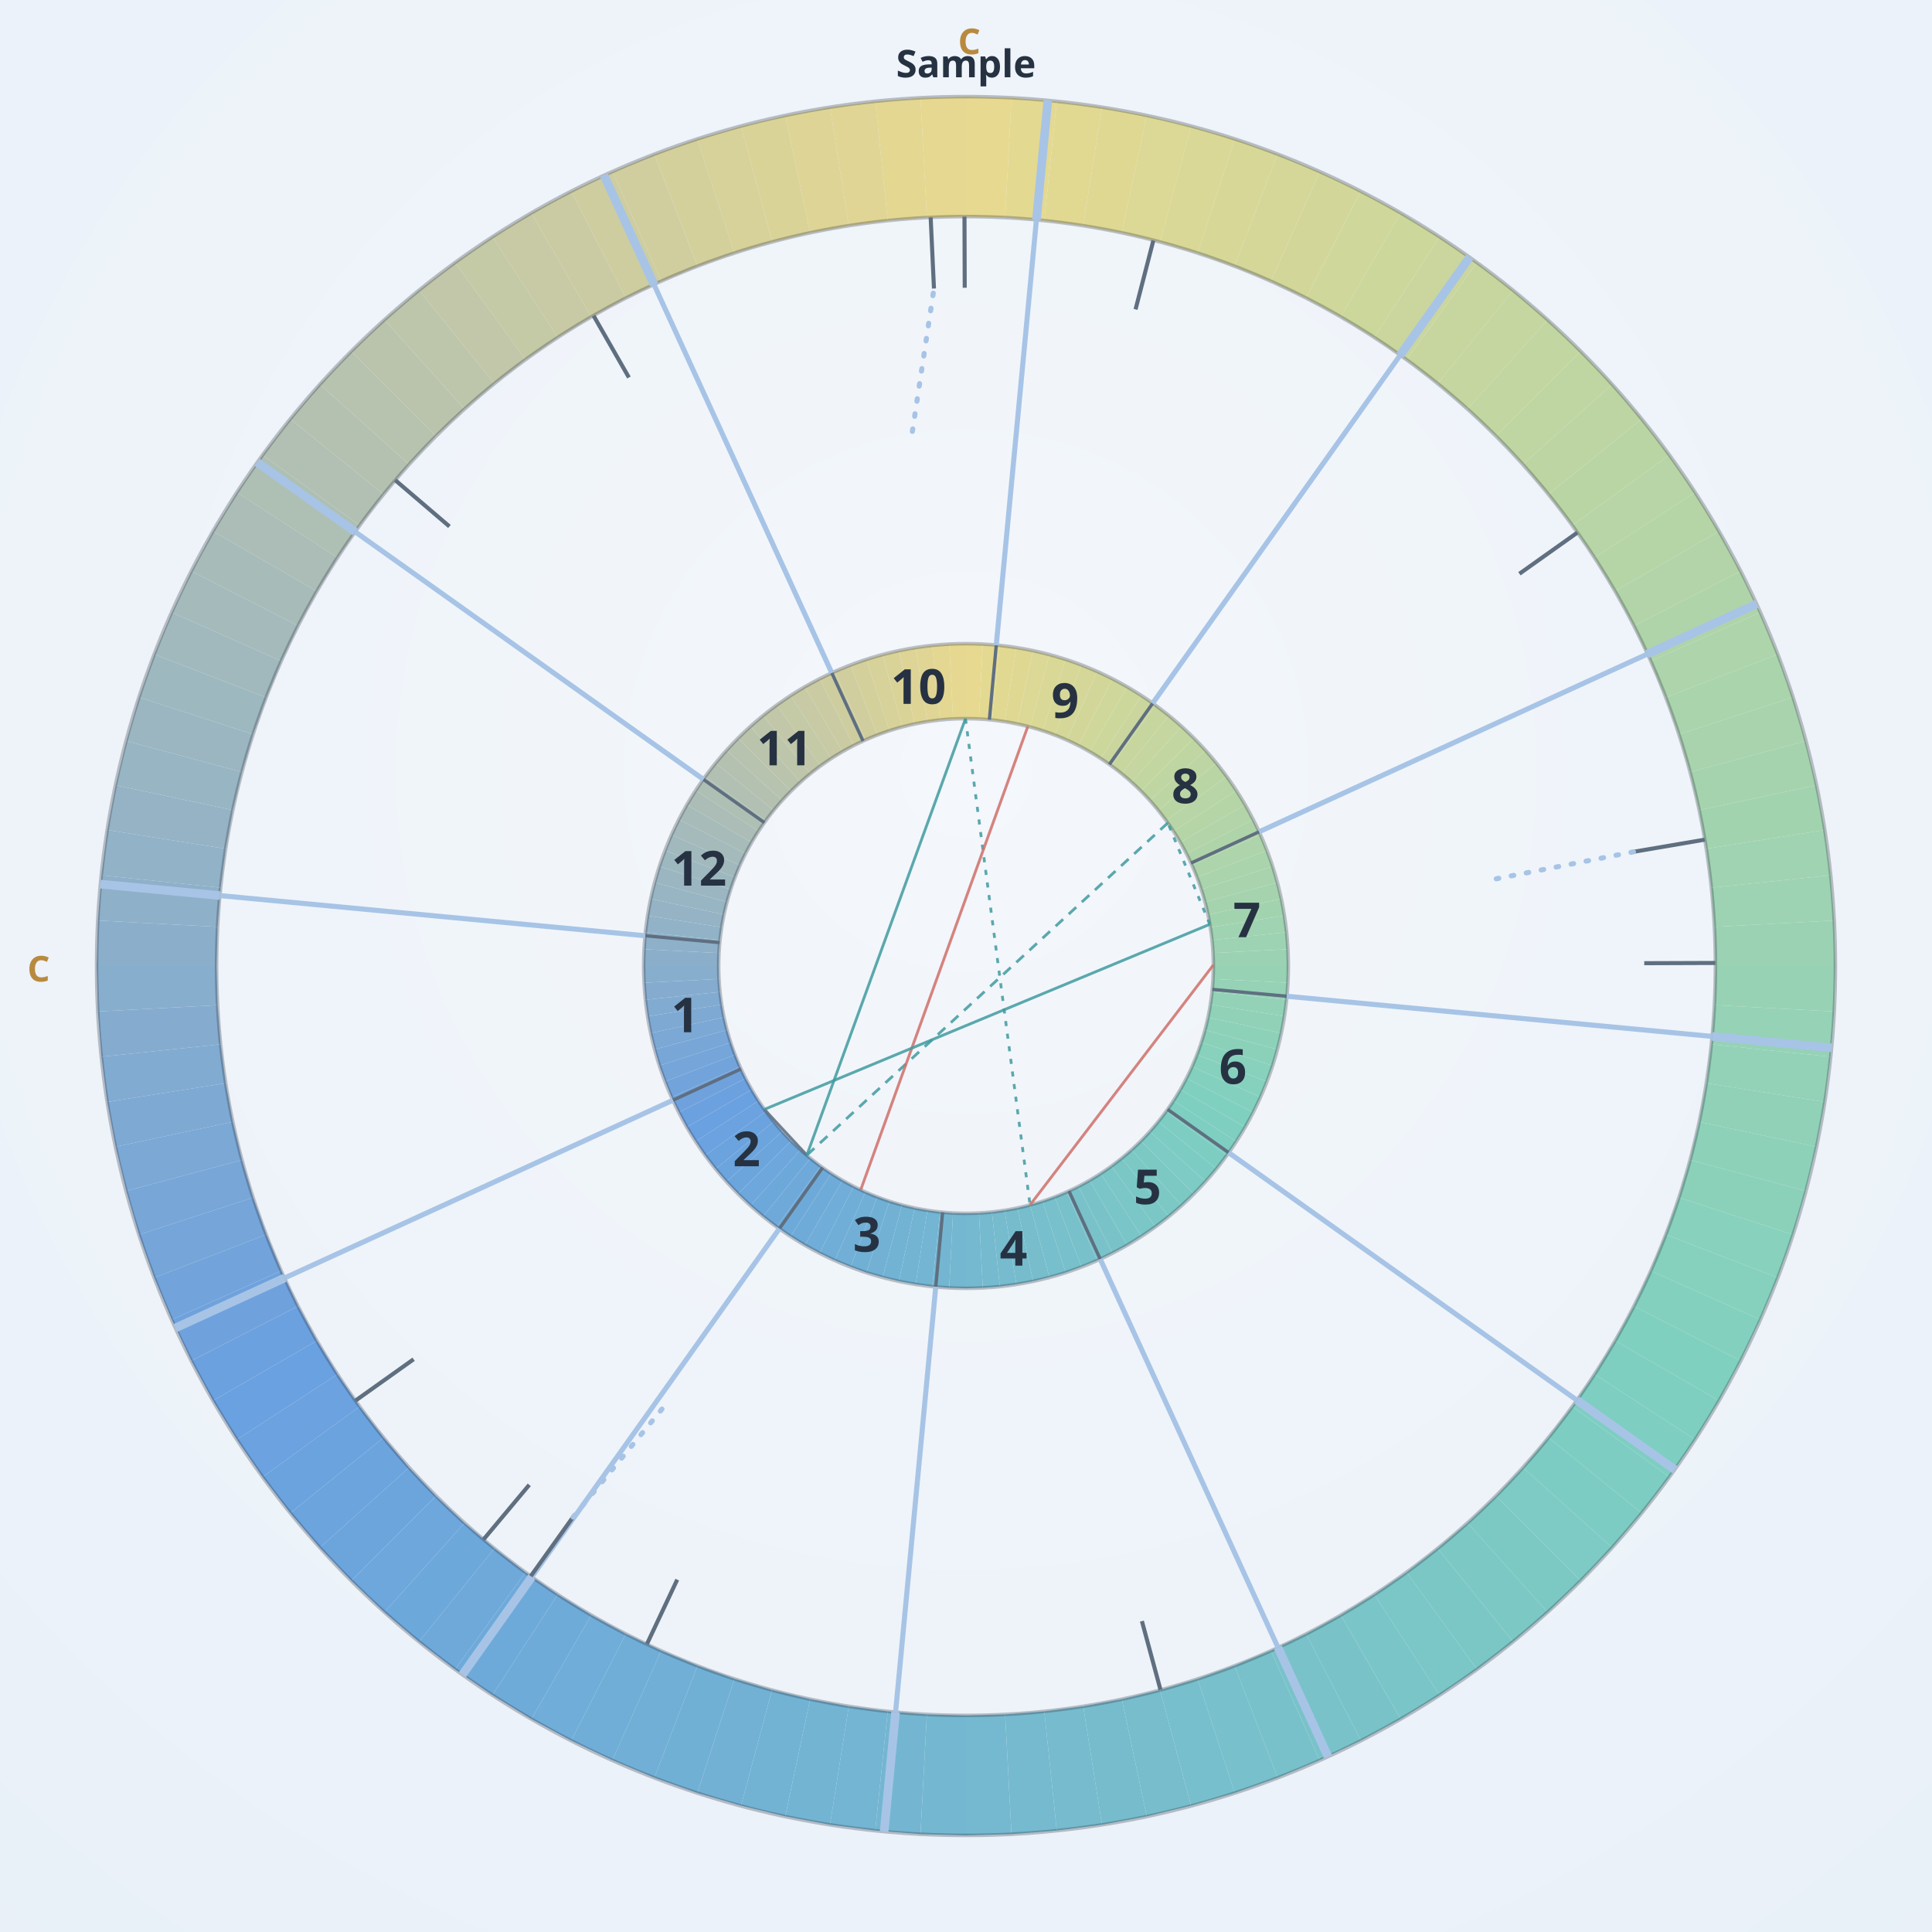
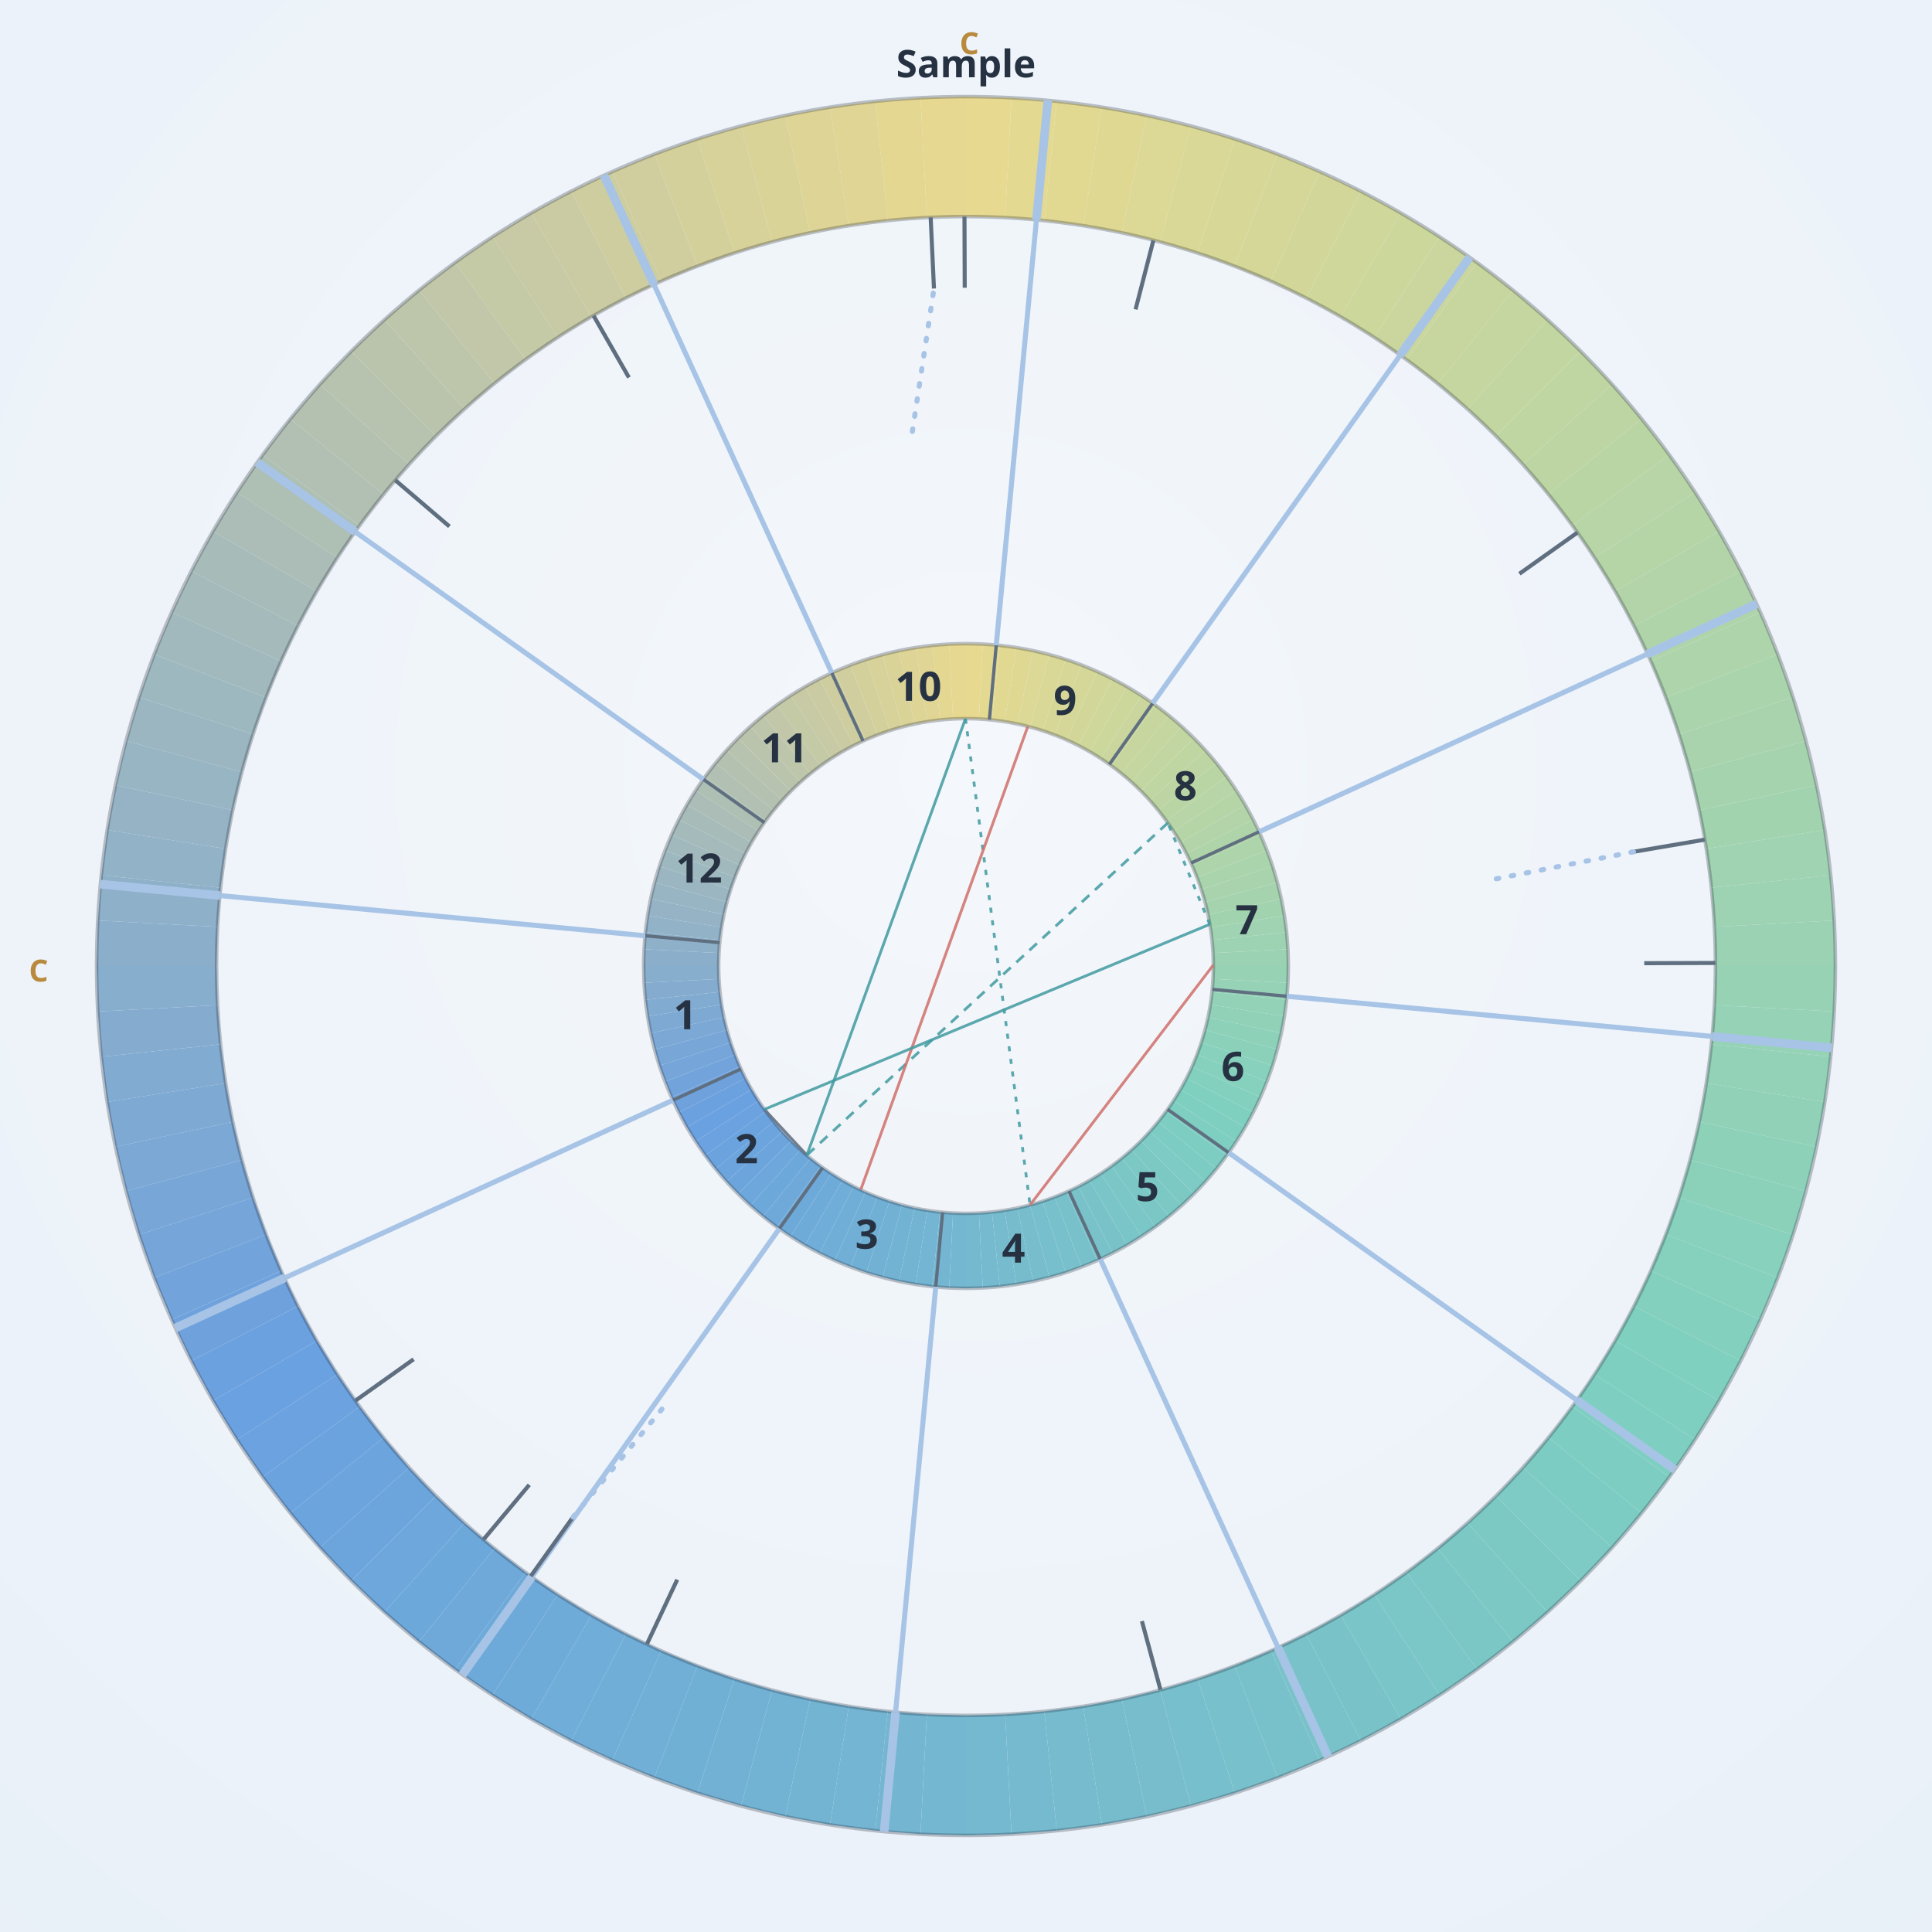
<svg xmlns="http://www.w3.org/2000/svg" viewBox="0 0 760 760" width="760" height="760" style="cursor:default" role="img" aria-label="Sample">
  <defs>
    <radialGradient id="bggrad" cx="50%" cy="40%" r="82%">
      <stop id="bs0" offset="0%" stop-color="#f4f7fb" />
      <stop id="bs1" offset="100%" stop-color="#e8f0f8" />
    </radialGradient>
    <linearGradient id="ringgrad" x1="0.05" y1="0.05" x2="0.95" y2="0.95">
      <stop id="rs0" offset="0%" stop-color="#6aa0e0" />
      <stop id="rs1" offset="50%" stop-color="#7fd0c0" />
      <stop id="rs2" offset="100%" stop-color="#e8d98f" />
    </linearGradient>
  </defs>
-   <style>.ring{fill:none;stroke:url(#ringgrad);stroke-width:3.4}.tick{stroke:#a7c4e6;stroke-width:3.4}.sign{fill:#263242;font:600 28px "Segoe UI Symbol","Noto Sans Symbols2","Apple Symbols",system-ui,sans-serif}.cusp{stroke:#a7c4e6;stroke-width:2}.cusp-angle{stroke:#4f86c8;stroke-width:2.4}.hdiv{stroke:#5f6f80;stroke-width:1.3}.leader{stroke:#a7c4e6;stroke-width:2;stroke-dasharray:1 5;stroke-linecap:round}.housenum{fill:#263242;font:600 19px system-ui,sans-serif}.anglelab{fill:#b98a3e;font:800 28px system-ui,sans-serif}.ac-sm{font-size:0.5em}.pmark{stroke:#5f6f80;stroke-width:1.6}.planet{fill:#263242;font:600 33px "Segoe UI Symbol","Noto Sans Symbols2","Apple Symbols",system-ui,sans-serif}.deg{fill:#5f6f80;font:600 18px system-ui,sans-serif}.deg-rx{fill:#cf6f6a}.aspect{stroke-width:1.1;fill:none;opacity:.85}.title{fill:#263242;font:600 15px system-ui,sans-serif}</style>
+   <style>.ring{fill:none;stroke:url(#ringgrad);stroke-width:3.4}.tick{stroke:#a7c4e6;stroke-width:3.4}.sign{fill:#263242;font:600 23.94px "Segoe UI Symbol","Noto Sans Symbols2","Apple Symbols",system-ui,sans-serif}.cusp{stroke:#a7c4e6;stroke-width:2}.cusp-angle{stroke:#4f86c8;stroke-width:2.4}.hdiv{stroke:#5f6f80;stroke-width:1.3}.leader{stroke:#a7c4e6;stroke-width:2;stroke-dasharray:1 5;stroke-linecap:round}.housenum{fill:#263242;font:600 15.96px system-ui,sans-serif}.anglelab{fill:#b98a3e;font:800 23.94px system-ui,sans-serif}.ac-sm{font-size:0.5em}.pmark{stroke:#5f6f80;stroke-width:1.6}.planet{fill:#263242;font:600 28.12px "Segoe UI Symbol","Noto Sans Symbols2","Apple Symbols",system-ui,sans-serif}.deg{fill:#5f6f80;font:600 14.82px system-ui,sans-serif}.deg-rx{fill:#cf6f6a}.aspect{stroke-width:1.1;fill:none;opacity:.85}.title{fill:#263242;font:600 14.97px system-ui,sans-serif}.prof-band{fill:#b98a3e;fill-opacity:.16;stroke:#b98a3e;stroke-opacity:.85;stroke-width:2}.prof-ruler{fill:none;stroke:#b98a3e;stroke-opacity:.9;stroke-width:2.4}.prof-tl{fill:#b98a3e;font:800 12.75px system-ui,sans-serif}.prof-key{fill:#5f6f80;font:600 14.82px system-ui,sans-serif}.prof-key-em{fill:#b98a3e;font-weight:700}.prof-key-eyebrow{fill:#b98a3e;font:800 12.15px system-ui,sans-serif;letter-spacing:1.4px}</style>
  <rect x="0" y="0" width="760" height="760" class="bg" fill="url(#bggrad)" />
  <polygon points="722.0,380.0 721.5,362.1 674.4,364.6 674.8,380.0" fill="#9bd2b3" />
  <polygon points="721.5,362.1 720.1,344.3 673.2,349.2 674.4,364.6" fill="#9dd3b2" />
  <polygon points="720.1,344.3 717.8,326.5 671.2,333.9 673.2,349.2" fill="#a0d3b1" />
  <polygon points="717.8,326.5 714.5,308.9 668.4,318.7 671.2,333.9" fill="#a2d3af" />
  <polygon points="714.5,308.9 710.3,291.5 664.8,303.7 668.4,318.7" fill="#a5d3ae" />
  <polygon points="710.3,291.5 705.3,274.3 660.4,288.9 664.8,303.7" fill="#a8d3ad" />
  <polygon points="705.3,274.3 699.3,257.4 655.2,274.4 660.4,288.9" fill="#aad4ac" />
  <polygon points="699.3,257.4 692.4,240.9 649.3,260.1 655.2,274.4" fill="#add4ab" />
  <polygon points="692.4,240.9 684.7,224.7 642.7,246.2 649.3,260.1" fill="#b0d4a9" />
  <polygon points="684.7,224.7 676.2,209.0 635.3,232.6 642.7,246.2" fill="#b2d4a8" />
  <polygon points="676.2,209.0 666.8,193.7 627.2,219.4 635.3,232.6" fill="#b5d5a7" />
  <polygon points="666.8,193.7 656.7,179.0 618.5,206.7 627.2,219.4" fill="#b7d5a6" />
  <polygon points="656.7,179.0 645.8,164.8 609.1,194.5 618.5,206.7" fill="#bad5a4" />
  <polygon points="645.8,164.8 634.2,151.2 599.1,182.7 609.1,194.5" fill="#bdd5a3" />
  <polygon points="634.2,151.2 621.8,138.2 588.5,171.5 599.1,182.7" fill="#bfd6a2" />
  <polygon points="621.8,138.2 608.8,125.8 577.3,160.9 588.5,171.5" fill="#c2d6a1" />
  <polygon points="608.8,125.8 595.2,114.2 565.5,150.9 577.3,160.9" fill="#c5d6a0" />
  <polygon points="595.2,114.2 581.0,103.3 553.3,141.5 565.5,150.9" fill="#c7d69e" />
  <polygon points="581.0,103.3 566.3,93.2 540.6,132.8 553.3,141.5" fill="#cad69d" />
  <polygon points="566.3,93.2 551.0,83.8 527.4,124.7 540.6,132.8" fill="#ccd79c" />
  <polygon points="551.0,83.8 535.3,75.3 513.8,117.3 527.4,124.7" fill="#cfd79b" />
  <polygon points="535.3,75.3 519.1,67.6 499.9,110.7 513.8,117.3" fill="#d2d799" />
  <polygon points="519.1,67.6 502.6,60.7 485.6,104.8 499.9,110.7" fill="#d4d798" />
  <polygon points="502.6,60.7 485.7,54.7 471.1,99.6 485.6,104.8" fill="#d7d897" />
  <polygon points="485.7,54.7 468.5,49.7 456.3,95.2 471.1,99.6" fill="#dad896" />
  <polygon points="468.5,49.7 451.1,45.5 441.3,91.6 456.3,95.2" fill="#dcd895" />
  <polygon points="451.1,45.5 433.5,42.2 426.1,88.8 441.3,91.6" fill="#dfd893" />
  <polygon points="433.5,42.2 415.7,39.9 410.8,86.8 426.1,88.8" fill="#e1d892" />
  <polygon points="415.7,39.9 397.9,38.5 395.4,85.6 410.8,86.8" fill="#e4d991" />
  <polygon points="397.9,38.5 380.0,38.0 380.0,85.2 395.4,85.6" fill="#e7d990" />
  <polygon points="380.0,38.0 362.1,38.5 364.6,85.6 380.0,85.2" fill="#e6d890" />
  <polygon points="362.1,38.5 344.3,39.9 349.2,86.8 364.6,85.6" fill="#e3d792" />
  <polygon points="344.3,39.9 326.5,42.2 333.9,88.8 349.2,86.8" fill="#e0d594" />
  <polygon points="326.5,42.2 308.9,45.5 318.7,91.6 333.9,88.8" fill="#ddd496" />
  <polygon points="308.9,45.5 291.5,49.7 303.7,95.2 318.7,91.6" fill="#dad398" />
  <polygon points="291.5,49.7 274.3,54.7 288.9,99.6 303.7,95.2" fill="#d7d19a" />
  <polygon points="274.3,54.7 257.4,60.7 274.4,104.8 288.9,99.6" fill="#d4d09c" />
  <polygon points="257.4,60.7 240.9,67.6 260.1,110.7 274.4,104.8" fill="#d0ce9e" />
  <polygon points="240.9,67.6 224.7,75.3 246.2,117.3 260.1,110.7" fill="#cdcda0" />
  <polygon points="224.7,75.3 209.0,83.8 232.6,124.7 246.2,117.3" fill="#cacba2" />
  <polygon points="209.0,83.8 193.7,93.2 219.4,132.8 232.6,124.7" fill="#c7caa4" />
  <polygon points="193.7,93.2 179.0,103.3 206.7,141.5 219.4,132.8" fill="#c4c9a6" />
  <polygon points="179.0,103.3 164.8,114.2 194.5,150.9 206.7,141.5" fill="#c1c7a8" />
  <polygon points="164.8,114.2 151.2,125.8 182.7,160.9 194.5,150.9" fill="#bdc6aa" />
  <polygon points="151.2,125.8 138.2,138.2 171.5,171.5 182.7,160.9" fill="#bac4ac" />
  <polygon points="138.2,138.2 125.8,151.2 160.9,182.7 171.5,171.5" fill="#b7c3ae" />
  <polygon points="125.8,151.2 114.2,164.8 150.9,194.5 160.9,182.7" fill="#b4c1b0" />
  <polygon points="114.2,164.8 103.3,179.0 141.5,206.7 150.9,194.5" fill="#b1c0b2" />
  <polygon points="103.3,179.0 93.2,193.7 132.8,219.4 141.5,206.7" fill="#aebfb4" />
  <polygon points="93.2,193.7 83.8,209.0 124.7,232.6 132.8,219.4" fill="#abbdb6" />
  <polygon points="83.8,209.0 75.3,224.7 117.3,246.2 124.7,232.6" fill="#a7bcb9" />
  <polygon points="75.3,224.7 67.6,240.9 110.7,260.1 117.3,246.2" fill="#a4babb" />
  <polygon points="67.6,240.9 60.7,257.4 104.8,274.4 110.7,260.1" fill="#a1b9bd" />
  <polygon points="60.7,257.4 54.7,274.3 99.6,288.9 104.8,274.4" fill="#9eb8bf" />
  <polygon points="54.7,274.3 49.7,291.5 95.2,303.7 99.6,288.9" fill="#9bb6c1" />
  <polygon points="49.7,291.5 45.5,308.9 91.6,318.7 95.2,303.7" fill="#98b5c3" />
  <polygon points="45.5,308.9 42.2,326.5 88.8,333.9 91.6,318.7" fill="#95b3c5" />
  <polygon points="42.2,326.5 39.9,344.3 86.8,349.2 88.8,333.9" fill="#91b2c7" />
  <polygon points="39.9,344.3 38.5,362.1 85.6,364.6 86.8,349.2" fill="#8eb0c9" />
  <polygon points="38.5,362.1 38.0,380.0 85.2,380.0 85.6,364.6" fill="#8bafcb" />
  <polygon points="38.0,380.0 38.5,397.9 85.6,395.4 85.2,380.0" fill="#88aecd" />
  <polygon points="38.5,397.9 39.9,415.7 86.8,410.8 85.6,395.4" fill="#85accf" />
  <polygon points="39.9,415.7 42.2,433.5 88.8,426.1 86.8,410.8" fill="#82abd1" />
  <polygon points="42.2,433.5 45.5,451.1 91.6,441.3 88.8,426.1" fill="#7ea9d3" />
  <polygon points="45.5,451.1 49.7,468.5 95.2,456.3 91.6,441.3" fill="#7ba8d5" />
  <polygon points="49.7,468.5 54.7,485.7 99.6,471.1 95.2,456.3" fill="#78a6d7" />
  <polygon points="54.7,485.7 60.7,502.6 104.8,485.6 99.6,471.1" fill="#75a5d9" />
  <polygon points="60.7,502.6 67.6,519.1 110.7,499.9 104.8,485.6" fill="#72a4db" />
  <polygon points="67.6,519.1 75.3,535.3 117.3,513.8 110.7,499.9" fill="#6fa2dd" />
  <polygon points="75.3,535.3 83.8,551.0 124.7,527.4 117.3,513.8" fill="#6ca1df" />
  <polygon points="83.8,551.0 93.2,566.3 132.8,540.6 124.7,527.4" fill="#6aa1e0" />
  <polygon points="93.2,566.3 103.3,581.0 141.5,553.3 132.8,540.6" fill="#6ba2df" />
  <polygon points="103.3,581.0 114.2,595.2 150.9,565.5 141.5,553.3" fill="#6ba3de" />
  <polygon points="114.2,595.2 125.8,608.8 160.9,577.3 150.9,565.5" fill="#6ca4dd" />
  <polygon points="125.8,608.8 138.2,621.8 171.5,588.5 160.9,577.3" fill="#6ca5dc" />
  <polygon points="138.2,621.8 151.2,634.2 182.7,599.1 171.5,588.5" fill="#6da7dc" />
  <polygon points="151.2,634.2 164.8,645.8 194.5,609.1 182.7,599.1" fill="#6da8db" />
  <polygon points="164.8,645.8 179.0,656.7 206.7,618.5 194.5,609.1" fill="#6ea9da" />
  <polygon points="179.0,656.7 193.7,666.8 219.4,627.2 206.7,618.5" fill="#6eaad9" />
  <polygon points="193.7,666.8 209.0,676.2 232.6,635.3 219.4,627.2" fill="#6fabd8" />
  <polygon points="209.0,676.2 224.7,684.7 246.2,642.7 232.6,635.3" fill="#70add8" />
  <polygon points="224.7,684.7 240.9,692.4 260.1,649.3 246.2,642.7" fill="#70aed7" />
  <polygon points="240.9,692.4 257.4,699.3 274.4,655.2 260.1,649.3" fill="#71afd6" />
  <polygon points="257.4,699.3 274.3,705.3 288.9,660.4 274.4,655.2" fill="#71b0d5" />
  <polygon points="274.3,705.3 291.5,710.3 303.7,664.8 288.9,660.4" fill="#72b1d4" />
  <polygon points="291.5,710.3 308.9,714.5 318.7,668.4 303.7,664.8" fill="#72b3d4" />
  <polygon points="308.9,714.5 326.5,717.8 333.9,671.2 318.7,668.4" fill="#73b4d3" />
  <polygon points="326.5,717.8 344.3,720.1 349.2,673.2 333.9,671.2" fill="#73b5d2" />
  <polygon points="344.3,720.1 362.1,721.5 364.6,674.4 349.2,673.2" fill="#74b6d1" />
  <polygon points="362.1,721.5 380.0,722.0 380.0,674.8 364.6,674.4" fill="#74b7d0" />
  <polygon points="380.0,722.0 397.9,721.5 395.4,674.4 380.0,674.8" fill="#75b9d0" />
  <polygon points="397.9,721.5 415.7,720.1 410.8,673.2 395.4,674.4" fill="#75bacf" />
  <polygon points="415.7,720.1 433.5,717.8 426.1,671.2 410.8,673.2" fill="#76bbce" />
  <polygon points="433.5,717.8 451.1,714.5 441.3,668.4 426.1,671.2" fill="#76bccd" />
  <polygon points="451.1,714.5 468.5,710.3 456.3,664.8 441.3,668.4" fill="#77bdcc" />
  <polygon points="468.5,710.3 485.7,705.3 471.1,660.4 456.3,664.8" fill="#77bfcc" />
  <polygon points="485.7,705.3 502.6,699.3 485.6,655.2 471.1,660.4" fill="#78c0cb" />
  <polygon points="502.6,699.3 519.1,692.4 499.9,649.3 485.6,655.2" fill="#78c1ca" />
  <polygon points="519.1,692.4 535.3,684.7 513.8,642.7 499.9,649.3" fill="#79c2c9" />
  <polygon points="535.3,684.7 551.0,676.2 527.4,635.3 513.8,642.7" fill="#79c3c8" />
  <polygon points="551.0,676.2 566.3,666.8 540.6,627.2 527.4,635.3" fill="#7ac5c8" />
  <polygon points="566.3,666.8 581.0,656.7 553.3,618.5 540.6,627.2" fill="#7bc6c7" />
  <polygon points="581.0,656.7 595.2,645.8 565.5,609.1 553.3,618.5" fill="#7bc7c6" />
  <polygon points="595.2,645.8 608.8,634.2 577.3,599.1 565.5,609.1" fill="#7cc8c5" />
  <polygon points="608.8,634.2 621.8,621.8 588.5,588.5 577.3,599.1" fill="#7cc9c4" />
  <polygon points="621.8,621.8 634.2,608.8 599.1,577.3 588.5,588.5" fill="#7dcbc4" />
  <polygon points="634.2,608.8 645.8,595.2 609.1,565.5 599.1,577.3" fill="#7dccc3" />
  <polygon points="645.8,595.2 656.7,581.0 618.5,553.3 609.1,565.5" fill="#7ecdc2" />
  <polygon points="656.7,581.0 666.8,566.3 627.2,540.6 618.5,553.3" fill="#7ecec1" />
  <polygon points="666.8,566.3 676.2,551.0 635.3,527.4 627.2,540.6" fill="#7fcfc0" />
  <polygon points="676.2,551.0 684.7,535.3 642.7,513.8 635.3,527.4" fill="#80d0bf" />
  <polygon points="684.7,535.3 692.4,519.1 649.3,499.9 642.7,513.8" fill="#83d0be" />
  <polygon points="692.4,519.1 699.3,502.6 655.2,485.6 649.3,499.9" fill="#86d1bd" />
  <polygon points="699.3,502.6 705.3,485.7 660.4,471.1 655.2,485.6" fill="#88d1bc" />
  <polygon points="705.3,485.7 710.3,468.5 664.8,456.3 660.4,471.1" fill="#8bd1ba" />
  <polygon points="710.3,468.5 714.5,451.1 668.4,441.3 664.8,456.3" fill="#8dd1b9" />
  <polygon points="714.5,451.1 717.8,433.5 671.2,426.1 668.4,441.3" fill="#90d1b8" />
  <polygon points="717.8,433.5 720.1,415.7 673.2,410.8 671.2,426.1" fill="#93d2b7" />
  <polygon points="720.1,415.7 721.5,397.9 674.4,395.4 673.2,410.8" fill="#95d2b6" />
  <polygon points="721.5,397.9 722.0,380.0 674.8,380.0 674.4,395.4" fill="#98d2b4" />
  <polygon points="506.8,380.0 506.6,373.4 477.2,374.9 477.3,380.0" fill="#9bd2b3" />
  <polygon points="506.6,373.4 506.1,366.7 476.8,369.8 477.2,374.9" fill="#9dd3b2" />
  <polygon points="506.1,366.7 505.2,360.2 476.1,364.8 476.8,369.8" fill="#a0d3b1" />
  <polygon points="505.2,360.2 504.0,353.6 475.2,359.8 476.1,364.8" fill="#a2d3af" />
  <polygon points="504.0,353.6 502.4,347.2 474.0,354.8 475.2,359.8" fill="#a5d3ae" />
  <polygon points="502.4,347.2 500.6,340.8 472.5,349.9 474.0,354.8" fill="#a8d3ad" />
  <polygon points="500.6,340.8 498.3,334.6 470.8,345.1 472.5,349.9" fill="#aad4ac" />
  <polygon points="498.3,334.6 495.8,328.4 468.9,340.4 470.8,345.1" fill="#add4ab" />
  <polygon points="495.8,328.4 492.9,322.4 466.7,335.8 468.9,340.4" fill="#b0d4a9" />
  <polygon points="492.9,322.4 489.8,316.6 464.3,331.4 466.7,335.8" fill="#b2d4a8" />
  <polygon points="489.8,316.6 486.3,311.0 461.6,327.0 464.3,331.4" fill="#b5d5a7" />
  <polygon points="486.3,311.0 482.6,305.5 458.7,322.8 461.6,327.0" fill="#b7d5a6" />
  <polygon points="482.6,305.5 478.5,300.2 455.6,318.8 458.7,322.8" fill="#bad5a4" />
  <polygon points="478.5,300.2 474.2,295.2 452.3,314.9 455.6,318.8" fill="#bdd5a3" />
  <polygon points="474.2,295.2 469.6,290.4 448.8,311.2 452.3,314.9" fill="#bfd6a2" />
  <polygon points="469.6,290.4 464.8,285.8 445.1,307.7 448.8,311.2" fill="#c2d6a1" />
  <polygon points="464.8,285.8 459.8,281.5 441.2,304.4 445.1,307.7" fill="#c5d6a0" />
  <polygon points="459.8,281.5 454.5,277.4 437.2,301.3 441.2,304.4" fill="#c7d69e" />
  <polygon points="454.5,277.4 449.0,273.7 433.0,298.4 437.2,301.3" fill="#cad69d" />
  <polygon points="449.0,273.7 443.4,270.2 428.6,295.7 433.0,298.4" fill="#ccd79c" />
  <polygon points="443.4,270.2 437.6,267.1 424.2,293.3 428.6,295.7" fill="#cfd79b" />
  <polygon points="437.6,267.1 431.6,264.2 419.6,291.1 424.2,293.3" fill="#d2d799" />
  <polygon points="431.6,264.2 425.4,261.7 414.9,289.2 419.6,291.1" fill="#d4d798" />
  <polygon points="425.4,261.7 419.2,259.4 410.1,287.5 414.9,289.2" fill="#d7d897" />
  <polygon points="419.2,259.4 412.8,257.6 405.2,286.0 410.1,287.5" fill="#dad896" />
  <polygon points="412.8,257.6 406.4,256.0 400.2,284.8 405.2,286.0" fill="#dcd895" />
  <polygon points="406.4,256.0 399.8,254.8 395.2,283.9 400.2,284.8" fill="#dfd893" />
  <polygon points="399.8,254.8 393.3,253.9 390.2,283.2 395.2,283.9" fill="#e1d892" />
  <polygon points="393.3,253.9 386.6,253.4 385.1,282.8 390.2,283.2" fill="#e4d991" />
  <polygon points="386.6,253.4 380.0,253.2 380.0,282.7 385.1,282.8" fill="#e7d990" />
  <polygon points="380.0,253.2 373.4,253.4 374.9,282.8 380.0,282.7" fill="#e6d890" />
  <polygon points="373.4,253.4 366.7,253.9 369.8,283.2 374.9,282.8" fill="#e3d792" />
  <polygon points="366.7,253.9 360.2,254.8 364.8,283.9 369.8,283.2" fill="#e0d594" />
  <polygon points="360.2,254.8 353.6,256.0 359.8,284.8 364.8,283.9" fill="#ddd496" />
  <polygon points="353.6,256.0 347.2,257.6 354.8,286.0 359.8,284.8" fill="#dad398" />
  <polygon points="347.2,257.6 340.8,259.4 349.9,287.5 354.8,286.0" fill="#d7d19a" />
  <polygon points="340.8,259.4 334.6,261.7 345.1,289.2 349.9,287.5" fill="#d4d09c" />
  <polygon points="334.6,261.7 328.4,264.2 340.4,291.1 345.1,289.2" fill="#d0ce9e" />
  <polygon points="328.4,264.2 322.4,267.1 335.8,293.3 340.4,291.1" fill="#cdcda0" />
  <polygon points="322.4,267.1 316.6,270.2 331.4,295.7 335.8,293.3" fill="#cacba2" />
  <polygon points="316.6,270.2 311.0,273.7 327.0,298.4 331.4,295.7" fill="#c7caa4" />
  <polygon points="311.0,273.7 305.5,277.4 322.8,301.3 327.0,298.4" fill="#c4c9a6" />
  <polygon points="305.5,277.4 300.2,281.5 318.8,304.4 322.8,301.3" fill="#c1c7a8" />
  <polygon points="300.2,281.5 295.2,285.8 314.9,307.7 318.8,304.4" fill="#bdc6aa" />
  <polygon points="295.2,285.8 290.4,290.4 311.2,311.2 314.9,307.7" fill="#bac4ac" />
  <polygon points="290.4,290.4 285.8,295.2 307.7,314.9 311.2,311.2" fill="#b7c3ae" />
  <polygon points="285.8,295.2 281.5,300.2 304.4,318.8 307.7,314.9" fill="#b4c1b0" />
  <polygon points="281.5,300.2 277.4,305.5 301.3,322.8 304.4,318.8" fill="#b1c0b2" />
  <polygon points="277.4,305.5 273.7,311.0 298.4,327.0 301.3,322.8" fill="#aebfb4" />
  <polygon points="273.7,311.0 270.2,316.6 295.7,331.4 298.4,327.0" fill="#abbdb6" />
  <polygon points="270.2,316.6 267.1,322.4 293.3,335.8 295.7,331.4" fill="#a7bcb9" />
  <polygon points="267.1,322.4 264.2,328.4 291.1,340.4 293.3,335.8" fill="#a4babb" />
  <polygon points="264.2,328.4 261.7,334.6 289.2,345.1 291.1,340.4" fill="#a1b9bd" />
  <polygon points="261.7,334.6 259.4,340.8 287.5,349.9 289.2,345.1" fill="#9eb8bf" />
  <polygon points="259.4,340.8 257.6,347.2 286.0,354.8 287.5,349.9" fill="#9bb6c1" />
  <polygon points="257.6,347.2 256.0,353.6 284.8,359.8 286.0,354.8" fill="#98b5c3" />
  <polygon points="256.0,353.6 254.8,360.2 283.9,364.8 284.8,359.8" fill="#95b3c5" />
  <polygon points="254.8,360.2 253.9,366.7 283.2,369.8 283.9,364.8" fill="#91b2c7" />
  <polygon points="253.9,366.7 253.4,373.4 282.8,374.9 283.2,369.8" fill="#8eb0c9" />
  <polygon points="253.4,373.4 253.2,380.0 282.7,380.0 282.8,374.9" fill="#8bafcb" />
  <polygon points="253.2,380.0 253.4,386.6 282.8,385.1 282.7,380.0" fill="#88aecd" />
  <polygon points="253.4,386.6 253.9,393.3 283.2,390.2 282.8,385.1" fill="#85accf" />
  <polygon points="253.9,393.3 254.8,399.8 283.9,395.2 283.2,390.2" fill="#82abd1" />
  <polygon points="254.8,399.8 256.0,406.4 284.8,400.2 283.9,395.2" fill="#7ea9d3" />
  <polygon points="256.0,406.4 257.6,412.8 286.0,405.2 284.8,400.2" fill="#7ba8d5" />
  <polygon points="257.6,412.8 259.4,419.2 287.5,410.1 286.0,405.2" fill="#78a6d7" />
  <polygon points="259.4,419.2 261.7,425.4 289.2,414.9 287.5,410.1" fill="#75a5d9" />
  <polygon points="261.7,425.4 264.2,431.6 291.1,419.6 289.2,414.9" fill="#72a4db" />
  <polygon points="264.2,431.6 267.1,437.6 293.3,424.2 291.1,419.6" fill="#6fa2dd" />
  <polygon points="267.1,437.6 270.2,443.4 295.7,428.6 293.3,424.2" fill="#6ca1df" />
  <polygon points="270.2,443.4 273.7,449.0 298.4,433.0 295.7,428.6" fill="#6aa1e0" />
  <polygon points="273.7,449.0 277.4,454.5 301.3,437.2 298.4,433.0" fill="#6ba2df" />
  <polygon points="277.4,454.5 281.5,459.8 304.4,441.2 301.3,437.2" fill="#6ba3de" />
  <polygon points="281.5,459.8 285.8,464.8 307.7,445.1 304.4,441.2" fill="#6ca4dd" />
  <polygon points="285.8,464.8 290.4,469.6 311.2,448.8 307.7,445.1" fill="#6ca5dc" />
  <polygon points="290.4,469.6 295.2,474.2 314.9,452.3 311.2,448.8" fill="#6da7dc" />
  <polygon points="295.2,474.2 300.2,478.5 318.8,455.6 314.9,452.3" fill="#6da8db" />
  <polygon points="300.2,478.5 305.5,482.6 322.8,458.7 318.8,455.6" fill="#6ea9da" />
  <polygon points="305.5,482.6 311.0,486.3 327.0,461.6 322.8,458.7" fill="#6eaad9" />
  <polygon points="311.0,486.3 316.6,489.8 331.4,464.3 327.0,461.6" fill="#6fabd8" />
  <polygon points="316.6,489.8 322.4,492.9 335.8,466.7 331.4,464.3" fill="#70add8" />
  <polygon points="322.4,492.9 328.4,495.8 340.4,468.9 335.8,466.7" fill="#70aed7" />
  <polygon points="328.4,495.8 334.6,498.3 345.1,470.8 340.4,468.9" fill="#71afd6" />
  <polygon points="334.6,498.3 340.8,500.6 349.9,472.5 345.1,470.8" fill="#71b0d5" />
  <polygon points="340.8,500.6 347.2,502.4 354.8,474.0 349.9,472.5" fill="#72b1d4" />
  <polygon points="347.2,502.4 353.6,504.0 359.8,475.2 354.8,474.0" fill="#72b3d4" />
  <polygon points="353.6,504.0 360.2,505.2 364.8,476.1 359.8,475.2" fill="#73b4d3" />
  <polygon points="360.2,505.2 366.7,506.1 369.8,476.8 364.8,476.1" fill="#73b5d2" />
  <polygon points="366.7,506.1 373.4,506.6 374.9,477.2 369.8,476.8" fill="#74b6d1" />
  <polygon points="373.4,506.6 380.0,506.8 380.0,477.3 374.9,477.2" fill="#74b7d0" />
  <polygon points="380.0,506.8 386.6,506.6 385.1,477.2 380.0,477.3" fill="#75b9d0" />
  <polygon points="386.6,506.6 393.3,506.1 390.2,476.8 385.1,477.2" fill="#75bacf" />
  <polygon points="393.3,506.1 399.8,505.2 395.2,476.1 390.2,476.8" fill="#76bbce" />
  <polygon points="399.8,505.2 406.4,504.0 400.2,475.2 395.2,476.1" fill="#76bccd" />
  <polygon points="406.4,504.0 412.8,502.4 405.2,474.0 400.2,475.2" fill="#77bdcc" />
  <polygon points="412.8,502.4 419.2,500.6 410.1,472.5 405.2,474.0" fill="#77bfcc" />
  <polygon points="419.2,500.6 425.4,498.3 414.9,470.8 410.1,472.5" fill="#78c0cb" />
  <polygon points="425.4,498.3 431.6,495.8 419.6,468.9 414.9,470.8" fill="#78c1ca" />
  <polygon points="431.6,495.8 437.6,492.9 424.2,466.7 419.6,468.9" fill="#79c2c9" />
  <polygon points="437.6,492.9 443.4,489.8 428.6,464.3 424.2,466.7" fill="#79c3c8" />
  <polygon points="443.4,489.8 449.0,486.3 433.0,461.6 428.6,464.3" fill="#7ac5c8" />
  <polygon points="449.0,486.3 454.5,482.6 437.2,458.7 433.0,461.6" fill="#7bc6c7" />
  <polygon points="454.5,482.6 459.8,478.5 441.2,455.6 437.2,458.7" fill="#7bc7c6" />
  <polygon points="459.8,478.5 464.8,474.2 445.1,452.3 441.2,455.6" fill="#7cc8c5" />
  <polygon points="464.8,474.2 469.6,469.6 448.8,448.8 445.1,452.3" fill="#7cc9c4" />
  <polygon points="469.6,469.6 474.2,464.8 452.3,445.1 448.8,448.8" fill="#7dcbc4" />
  <polygon points="474.2,464.8 478.5,459.8 455.6,441.2 452.3,445.1" fill="#7dccc3" />
  <polygon points="478.5,459.8 482.6,454.5 458.7,437.2 455.6,441.2" fill="#7ecdc2" />
  <polygon points="482.6,454.5 486.3,449.0 461.6,433.0 458.7,437.2" fill="#7ecec1" />
  <polygon points="486.3,449.0 489.8,443.4 464.3,428.6 461.6,433.0" fill="#7fcfc0" />
  <polygon points="489.8,443.4 492.9,437.6 466.7,424.2 464.3,428.6" fill="#80d0bf" />
  <polygon points="492.9,437.6 495.8,431.6 468.9,419.6 466.7,424.2" fill="#83d0be" />
  <polygon points="495.8,431.6 498.3,425.4 470.8,414.9 468.9,419.6" fill="#86d1bd" />
  <polygon points="498.3,425.4 500.6,419.2 472.5,410.1 470.8,414.9" fill="#88d1bc" />
  <polygon points="500.6,419.2 502.4,412.8 474.0,405.2 472.5,410.1" fill="#8bd1ba" />
  <polygon points="502.4,412.8 504.0,406.4 475.2,400.2 474.0,405.2" fill="#8dd1b9" />
  <polygon points="504.0,406.4 505.2,399.8 476.1,395.2 475.2,400.2" fill="#90d1b8" />
  <polygon points="505.2,399.8 506.1,393.3 476.8,390.2 476.1,395.2" fill="#93d2b7" />
  <polygon points="506.1,393.3 506.6,386.6 477.2,385.1 476.8,390.2" fill="#95d2b6" />
  <polygon points="506.6,386.6 506.8,380.0 477.3,380.0 477.2,385.1" fill="#98d2b4" />
  <circle cx="380.0" cy="380.0" r="342.0" fill="none" stroke="rgba(38,44,60,.28)" stroke-width="1.4" />
  <circle cx="380.0" cy="380.0" r="294.8" fill="none" stroke="rgba(38,44,60,.28)" stroke-width="1.4" />
  <circle cx="380.0" cy="380.0" r="126.8" fill="none" stroke="rgba(38,44,60,.28)" stroke-width="1.4" />
  <circle cx="380.0" cy="380.0" r="97.3" fill="none" stroke="rgba(38,44,60,.28)" stroke-width="1.4" />
  <line x1="407.7" y1="86.5" x2="412.2" y2="39.5" class="tick" />
  <text x="326.9" y="66.1" class="sign" dominant-baseline="central" text-anchor="middle" />
  <line x1="257.3" y1="112.0" x2="237.6" y2="69.0" class="tick" />
  <text x="177.0" y="134.7" class="sign" dominant-baseline="central" text-anchor="middle" />
  <line x1="139.7" y1="209.2" x2="101.2" y2="181.9" class="tick" />
  <text x="81.6" y="269.0" class="sign" dominant-baseline="central" text-anchor="middle" />
  <line x1="86.5" y1="352.3" x2="39.5" y2="347.8" class="tick" />
  <text x="66.1" y="433.1" class="sign" dominant-baseline="central" text-anchor="middle" />
  <line x1="112.0" y1="502.7" x2="69.0" y2="522.4" class="tick" />
  <text x="134.7" y="583.0" class="sign" dominant-baseline="central" text-anchor="middle" />
  <line x1="209.2" y1="620.3" x2="181.9" y2="658.8" class="tick" />
  <text x="269.0" y="678.4" class="sign" dominant-baseline="central" text-anchor="middle" />
  <line x1="352.3" y1="673.5" x2="347.8" y2="720.5" class="tick" />
  <text x="433.1" y="693.9" class="sign" dominant-baseline="central" text-anchor="middle" />
  <line x1="502.7" y1="648.0" x2="522.4" y2="691.0" class="tick" />
  <text x="583.0" y="625.3" class="sign" dominant-baseline="central" text-anchor="middle" />
  <line x1="620.3" y1="550.8" x2="658.8" y2="578.1" class="tick" />
  <text x="678.4" y="491.0" class="sign" dominant-baseline="central" text-anchor="middle" />
  <line x1="673.5" y1="407.7" x2="720.5" y2="412.2" class="tick" />
  <text x="693.9" y="326.9" class="sign" dominant-baseline="central" text-anchor="middle" />
  <line x1="648.0" y1="257.3" x2="691.0" y2="237.6" class="tick" />
  <text x="625.3" y="177.0" class="sign" dominant-baseline="central" text-anchor="middle" />
  <line x1="550.8" y1="139.7" x2="578.1" y2="101.2" class="tick" />
  <text x="491.0" y="81.6" class="sign" dominant-baseline="central" text-anchor="middle" />
  <line x1="283.1" y1="370.8" x2="253.8" y2="368.1" class="hdiv" />
  <line x1="253.8" y1="368.1" x2="86.5" y2="352.3" class="cusp" />
  <line x1="291.5" y1="420.5" x2="264.7" y2="432.8" class="hdiv" />
  <line x1="264.7" y1="432.8" x2="112.0" y2="502.7" class="cusp" />
  <line x1="323.6" y1="459.3" x2="306.6" y2="483.3" class="hdiv" />
  <line x1="306.6" y1="483.3" x2="209.2" y2="620.3" class="cusp" />
  <line x1="370.8" y1="476.9" x2="368.1" y2="506.2" class="hdiv" />
  <line x1="368.1" y1="506.2" x2="352.3" y2="673.5" class="cusp" />
  <line x1="420.5" y1="468.5" x2="432.8" y2="495.3" class="hdiv" />
  <line x1="432.8" y1="495.3" x2="502.7" y2="648.0" class="cusp" />
  <line x1="459.3" y1="436.4" x2="483.3" y2="453.4" class="hdiv" />
  <line x1="483.3" y1="453.4" x2="620.3" y2="550.8" class="cusp" />
  <line x1="476.9" y1="389.2" x2="506.2" y2="391.9" class="hdiv" />
  <line x1="506.2" y1="391.9" x2="673.5" y2="407.7" class="cusp" />
  <line x1="468.5" y1="339.5" x2="495.3" y2="327.2" class="hdiv" />
  <line x1="495.3" y1="327.2" x2="648.0" y2="257.3" class="cusp" />
  <line x1="436.4" y1="300.7" x2="453.4" y2="276.7" class="hdiv" />
  <line x1="453.4" y1="276.7" x2="550.8" y2="139.7" class="cusp" />
  <line x1="389.2" y1="283.1" x2="391.9" y2="253.8" class="hdiv" />
  <line x1="391.9" y1="253.8" x2="407.7" y2="86.5" class="cusp" />
  <line x1="339.5" y1="291.5" x2="327.2" y2="264.7" class="hdiv" />
  <line x1="327.2" y1="264.7" x2="257.3" y2="112.0" class="cusp" />
  <line x1="300.7" y1="323.6" x2="276.7" y2="306.6" class="hdiv" />
  <line x1="276.7" y1="306.6" x2="139.7" y2="209.2" class="cusp" />
  <text x="15.2" y="386.1" class="anglelab" text-anchor="middle">
    <tspan class="ac-sm">C</tspan>
  </text>
  <text x="381.3" y="21.3" class="anglelab" text-anchor="middle">
    <tspan class="ac-sm">C</tspan>
  </text>
  <line x1="379.5" y1="113.2" x2="379.4" y2="85.2" class="pmark" />
  <text x="381.1" y="130.9" class="planet" dominant-baseline="central" text-anchor="middle" />
  <text x="381.0" y="156.2" class="deg" dominant-baseline="central" text-anchor="middle" />
  <line x1="367.4" y1="113.5" x2="366.1" y2="85.5" class="pmark" />
  <line x1="358.9" y1="169.7" x2="367.4" y2="113.5" class="leader" />
  <text x="360.2" y="182.9" class="planet" dominant-baseline="central" text-anchor="middle" />
  <text x="362.7" y="208.1" class="deg" dominant-baseline="central" text-anchor="middle" />
  <line x1="247.4" y1="148.5" x2="233.5" y2="124.2" class="pmark" />
  <text x="257.6" y="163.0" class="planet" dominant-baseline="central" text-anchor="middle" />
  <text x="270.1" y="185.1" class="deg" dominant-baseline="central" text-anchor="middle" />
  <line x1="176.8" y1="207.1" x2="155.5" y2="188.9" class="pmark" />
  <text x="191.3" y="217.3" class="planet" dominant-baseline="central" text-anchor="middle" />
  <text x="210.5" y="233.9" class="deg deg-rx" dominant-baseline="central" text-anchor="middle" />
  <line x1="162.7" y1="534.7" x2="139.8" y2="551.0" class="pmark" />
  <text x="176.1" y="523.2" class="planet" dominant-baseline="central" text-anchor="middle" />
  <text x="196.9" y="508.6" class="deg" dominant-baseline="central" text-anchor="middle" />
  <line x1="208.2" y1="584.1" x2="190.2" y2="605.6" class="pmark" />
  <text x="218.4" y="569.6" class="planet" dominant-baseline="central" text-anchor="middle" />
  <text x="234.8" y="550.3" class="deg" dominant-baseline="central" text-anchor="middle" />
  <line x1="225.1" y1="597.2" x2="208.8" y2="620.0" class="pmark" />
  <line x1="260.4" y1="554.3" x2="225.1" y2="597.2" class="leader" />
  <text x="267.9" y="543.4" class="planet" dominant-baseline="central" text-anchor="middle" />
  <text x="282.3" y="522.5" class="deg" dominant-baseline="central" text-anchor="middle" />
  <line x1="266.4" y1="621.4" x2="254.5" y2="646.7" class="pmark" />
  <text x="272.5" y="604.7" class="planet" dominant-baseline="central" text-anchor="middle" />
  <text x="283.4" y="581.8" class="deg deg-rx" dominant-baseline="central" text-anchor="middle" />
  <line x1="449.2" y1="637.7" x2="456.5" y2="664.7" class="pmark" />
  <text x="443.1" y="621.0" class="planet" dominant-baseline="central" text-anchor="middle" />
  <text x="436.7" y="596.5" class="deg" dominant-baseline="central" text-anchor="middle" />
  <line x1="646.8" y1="378.9" x2="674.8" y2="378.8" class="pmark" />
  <text x="629.1" y="380.6" class="planet" dominant-baseline="central" text-anchor="middle" />
  <text x="603.8" y="380.6" class="deg deg-rx" dominant-baseline="central" text-anchor="middle" />
  <line x1="643.0" y1="335.0" x2="670.6" y2="330.3" class="pmark" />
  <line x1="588.6" y1="345.7" x2="643.0" y2="335.0" class="leader" />
  <text x="575.5" y="347.9" class="planet" dominant-baseline="central" text-anchor="middle" />
  <text x="550.5" y="352.0" class="deg deg-rx" dominant-baseline="central" text-anchor="middle" />
  <line x1="597.7" y1="225.7" x2="620.5" y2="209.5" class="pmark" />
  <text x="584.2" y="237.3" class="planet" dominant-baseline="central" text-anchor="middle" />
  <text x="563.4" y="251.8" class="deg" dominant-baseline="central" text-anchor="middle" />
  <line x1="446.7" y1="121.7" x2="453.7" y2="94.6" class="pmark" />
  <text x="443.9" y="139.2" class="planet" dominant-baseline="central" text-anchor="middle" />
  <text x="437.4" y="163.7" class="deg deg-rx" dominant-baseline="central" text-anchor="middle" />
  <line x1="317.4" y1="454.4" x2="300.7" y2="436.4" stroke="#5f6f80" class="aspect" />
  <line x1="317.4" y1="454.4" x2="459.4" y2="323.7" stroke="#3f9aa0" class="aspect" stroke-dasharray="4 3" />
  <line x1="379.8" y1="282.7" x2="405.2" y2="474.0" stroke="#3f9aa0" class="aspect" stroke-dasharray="2 3" />
  <line x1="338.6" y1="468.0" x2="404.3" y2="285.8" stroke="#cf6f6a" class="aspect" />
  <line x1="300.7" y1="436.4" x2="475.9" y2="363.6" stroke="#3f9aa0" class="aspect" />
  <line x1="405.2" y1="474.0" x2="477.3" y2="379.6" stroke="#cf6f6a" class="aspect" />
  <line x1="475.9" y1="363.6" x2="459.4" y2="323.7" stroke="#3f9aa0" class="aspect" stroke-dasharray="2 3" />
  <line x1="317.4" y1="454.4" x2="379.8" y2="282.7" stroke="#3f9aa0" class="aspect" />
  <text x="269.5" y="398.7" class="housenum" dominant-baseline="central" text-anchor="middle">1</text>
  <text x="293.7" y="451.4" class="housenum" dominant-baseline="central" text-anchor="middle">2</text>
  <text x="341.0" y="485.0" class="housenum" dominant-baseline="central" text-anchor="middle">3</text>
  <text x="398.7" y="490.5" class="housenum" dominant-baseline="central" text-anchor="middle">4</text>
  <text x="451.4" y="466.3" class="housenum" dominant-baseline="central" text-anchor="middle">5</text>
  <text x="485.0" y="419.0" class="housenum" dominant-baseline="central" text-anchor="middle">6</text>
  <text x="490.5" y="361.3" class="housenum" dominant-baseline="central" text-anchor="middle">7</text>
  <text x="466.3" y="308.6" class="housenum" dominant-baseline="central" text-anchor="middle">8</text>
  <text x="419.0" y="275.0" class="housenum" dominant-baseline="central" text-anchor="middle">9</text>
  <text x="361.3" y="269.5" class="housenum" dominant-baseline="central" text-anchor="middle">10</text>
  <text x="308.6" y="293.7" class="housenum" dominant-baseline="central" text-anchor="middle">11</text>
  <text x="275.0" y="341.0" class="housenum" dominant-baseline="central" text-anchor="middle">12</text>
  <text x="380.0" y="30.4" class="title" text-anchor="middle">Sample</text>
</svg>
